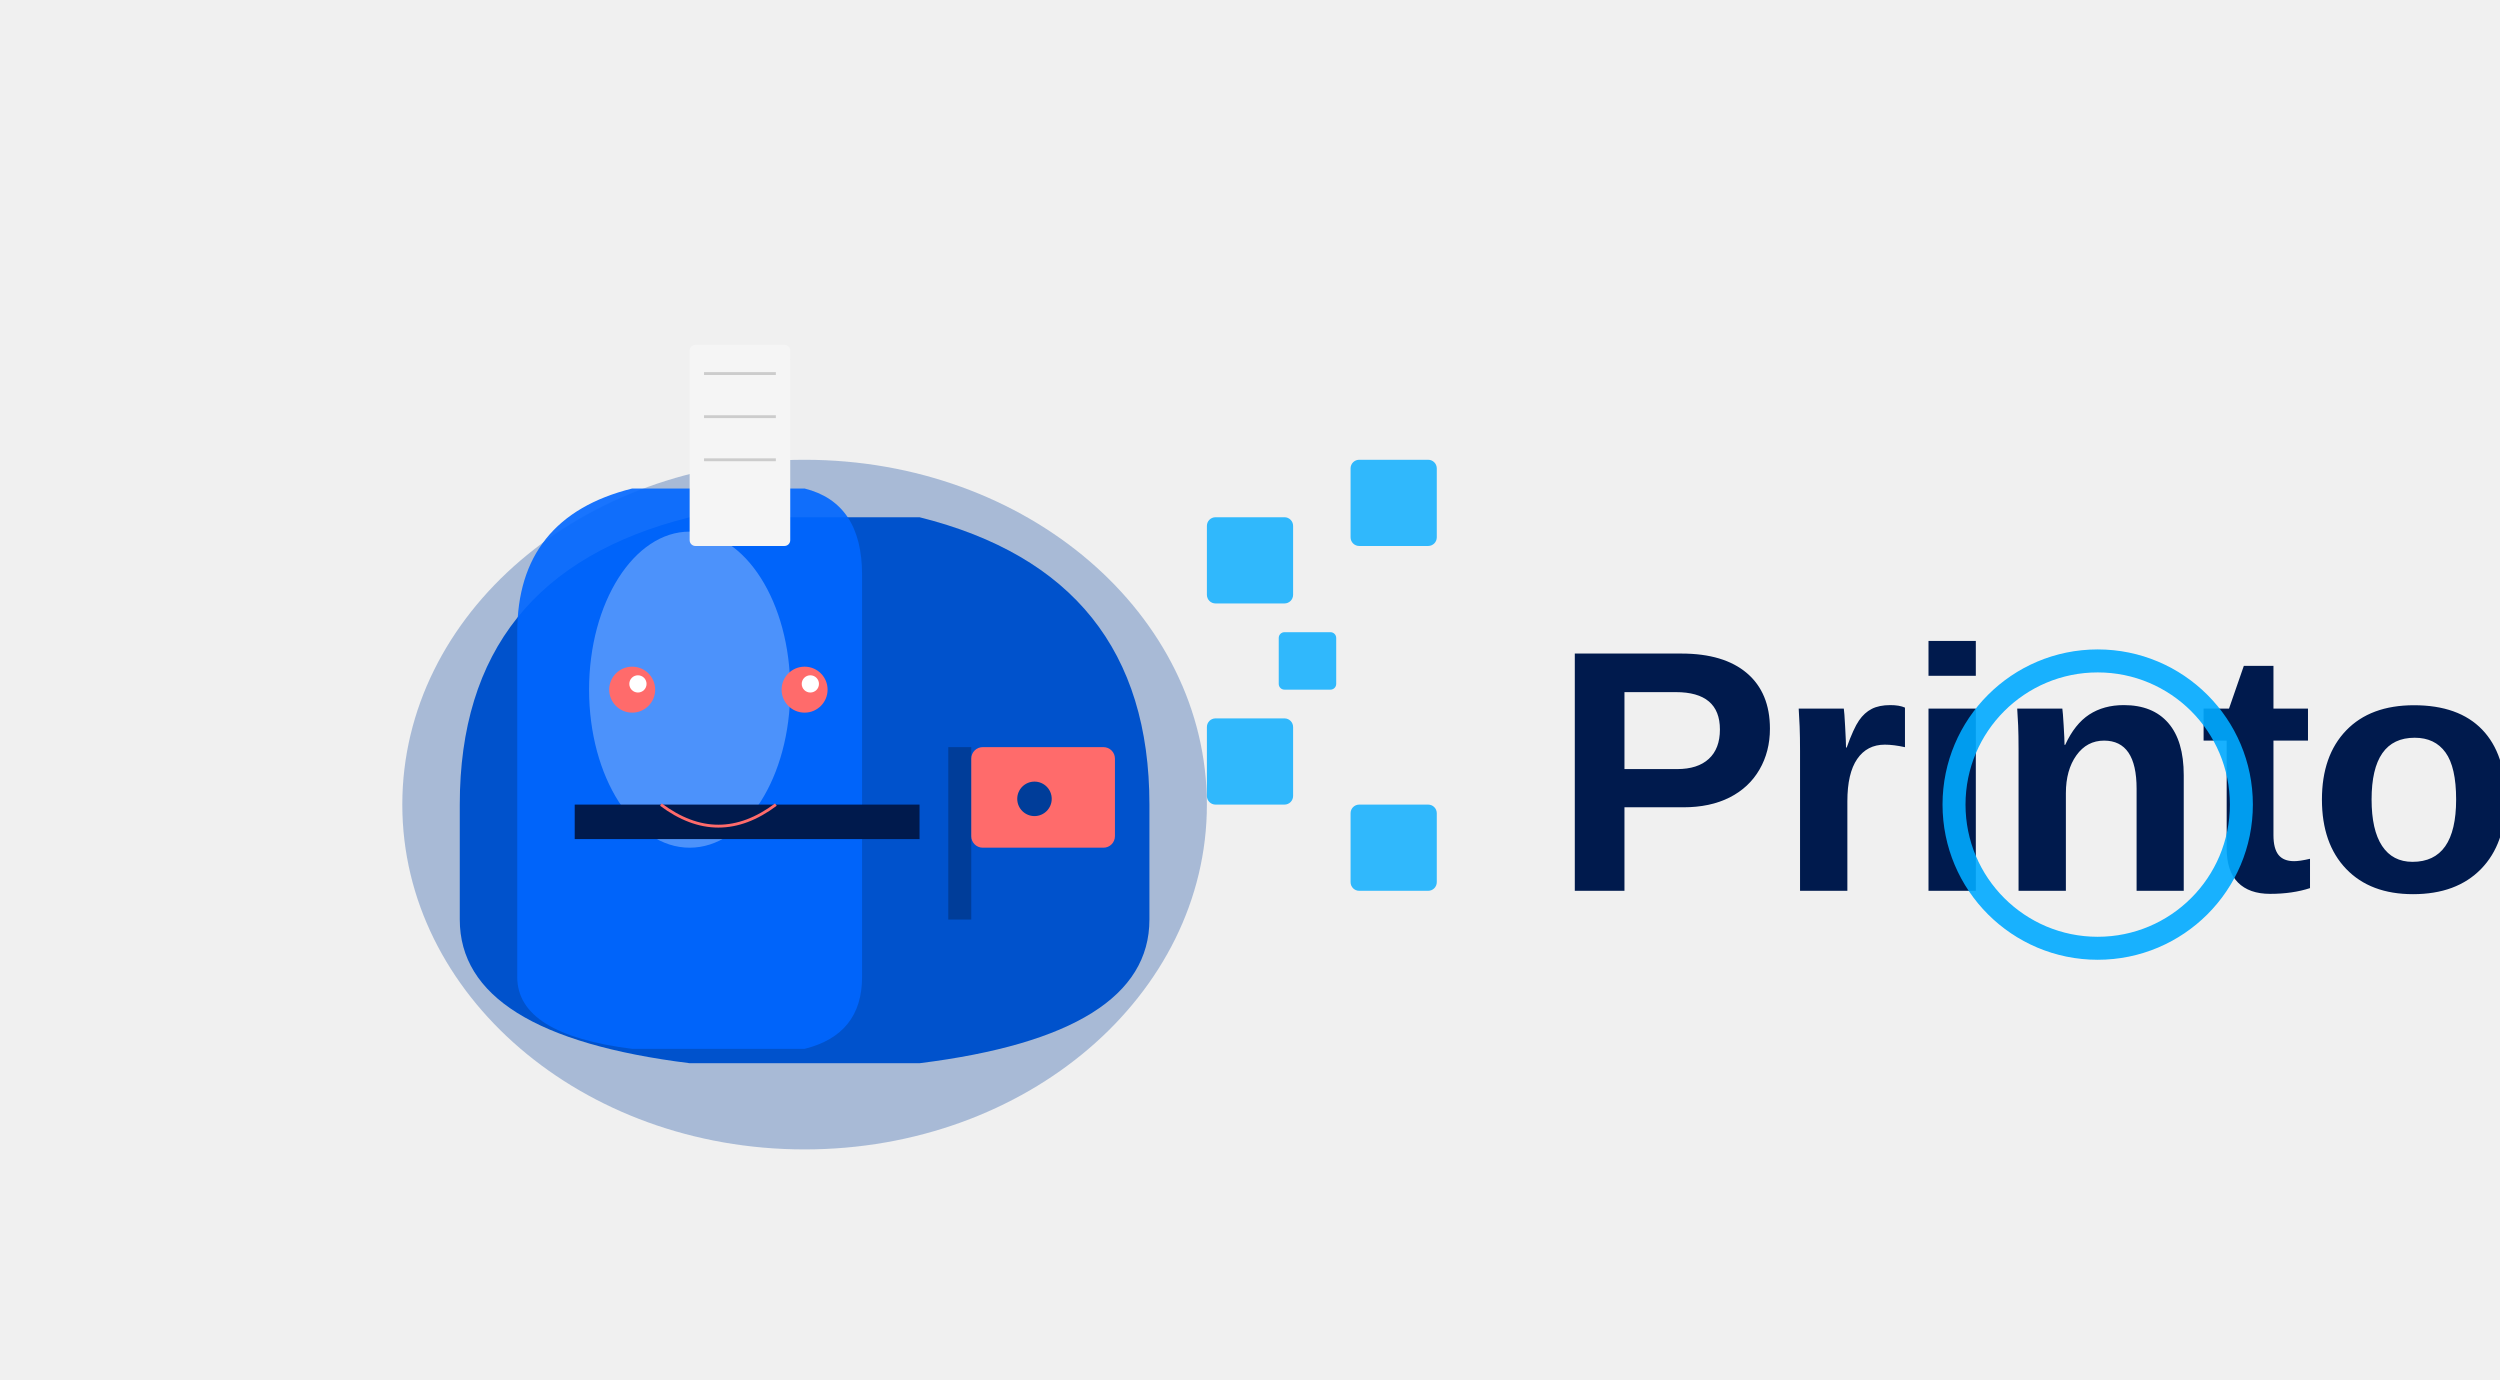
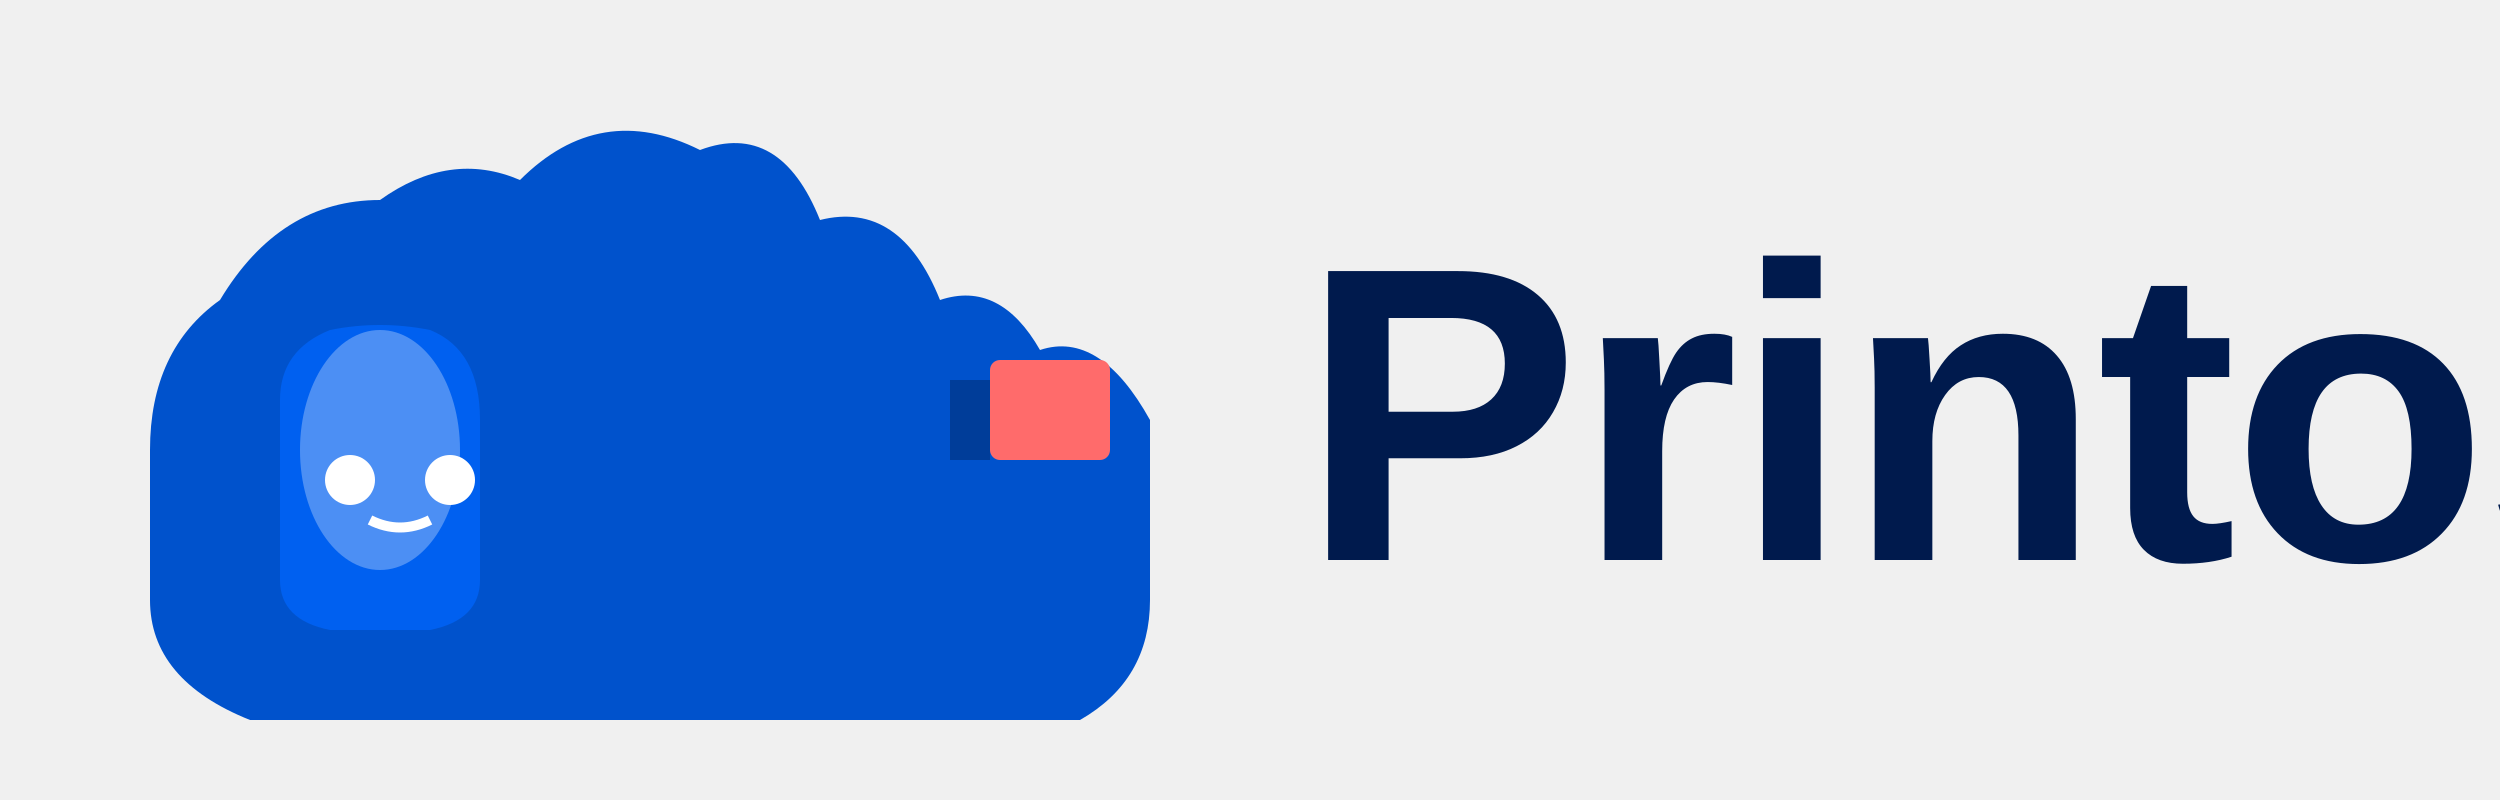
- <svg xmlns="http://www.w3.org/2000/svg" viewBox="0 0 870 480" fill="none">
-   <g id="printer">
-     <ellipse cx="280" cy="280" rx="140" ry="120" fill="#003D99" opacity="0.3" />
-     <path d="M160 280 Q160 200 240 180 L320 180 Q400 200 400 280 L400 320 Q400 360 320 370 L240 370 Q160 360 160 320 Z" fill="#0052CC" />
-     <path d="M180 220 Q180 180 220 170 L280 170 Q300 175 300 200 L300 340 Q300 360 280 365 L220 365 Q180 360 180 340 Z" fill="#0066FF" opacity="0.9" />
-     <ellipse cx="240" cy="240" rx="35" ry="55" fill="white" opacity="0.3" />
-     <rect x="330" y="260" width="8" height="60" fill="#003D99" />
-     <rect x="338" y="260" width="50" height="35" fill="#FF6B6B" rx="4" />
-     <circle cx="360" cy="278" r="6" fill="#003D99" />
-     <rect x="200" y="280" width="120" height="12" fill="#001a4d" />
-     <rect x="240" y="120" width="35" height="70" fill="#F5F5F5" rx="2" />
-     <line x1="245" y1="130" x2="270" y2="130" stroke="#CCCCCC" strokeWidth="1" />
-     <line x1="245" y1="145" x2="270" y2="145" stroke="#CCCCCC" strokeWidth="1" />
-     <line x1="245" y1="160" x2="270" y2="160" stroke="#CCCCCC" strokeWidth="1" />
-     <path d="M 275 125 Q 290 120 295 135 Q 293 140 280 138" fill="#F0F0F0" />
-     <circle cx="220" cy="240" r="8" fill="#FF6B6B" />
-     <circle cx="222" cy="238" r="3" fill="white" />
-     <circle cx="280" cy="240" r="8" fill="#FF6B6B" />
-     <circle cx="282" cy="238" r="3" fill="white" />
-     <path d="M 230 280 Q 250 295 270 280" stroke="#FF6B6B" strokeWidth="4" fill="none" strokeLinecap="round" />
+ <svg xmlns="http://www.w3.org/2000/svg" viewBox="0 0 250 80" fill="none">
+   <g id="icon">
+     <path d="M 15 45 Q 15 35 22 30 Q 28 20 38 20 Q 45 15 52 18 Q 60 10 70 15 Q 78 12 82 22 Q 90 20 94 30 Q 100 28 104 35 Q 110 33 115 42 L 115 60 Q 115 68 108 72 L 25 72 Q 15 68 15 60 Z" fill="#0052CC" />
+     <path d="M 28 40 Q 28 35 33 33 Q 38 32 43 33 Q 48 35 48 42 L 48 58 Q 48 62 43 63 L 33 63 Q 28 62 28 58 Z" fill="#0066FF" opacity="0.7" />
+     <ellipse cx="38" cy="45" rx="8" ry="12" fill="white" opacity="0.3" />
+     <rect x="95" y="38" width="4" height="8" fill="#003D99" />
+     <rect x="99" y="36" width="12" height="10" fill="#FF6B6B" rx="1" />
+     <circle cx="35" cy="48" r="2.5" fill="white" />
+     <circle cx="45" cy="48" r="2.5" fill="white" />
+     <path d="M 37 52 Q 40 53.5 43 52" stroke="white" strokeWidth="1.5" fill="none" strokeLinecap="round" />
  </g>
-   <g id="pixels" fill="#00AAFF" opacity="0.8">
-     <rect x="420" y="180" width="30" height="30" rx="3" />
-     <rect x="470" y="160" width="30" height="30" rx="3" />
-     <rect x="420" y="250" width="30" height="30" rx="3" />
-     <rect x="470" y="280" width="30" height="30" rx="3" />
-     <rect x="445" y="220" width="20" height="20" rx="2" />
-   </g>
-   <text x="540" y="310" font-family="Arial, sans-serif" font-size="120" font-weight="bold" fill="#001a4d" letter-spacing="-2">
+   <text x="130" y="56" font-family="'Segoe UI', Arial, sans-serif" font-size="42" font-weight="700" fill="#001a4d" letter-spacing="-0.5">
    Printosk
  </text>
-   <circle cx="730" cy="280" r="50" fill="none" stroke="#00AAFF" stroke-width="8" opacity="0.9" />
</svg>
